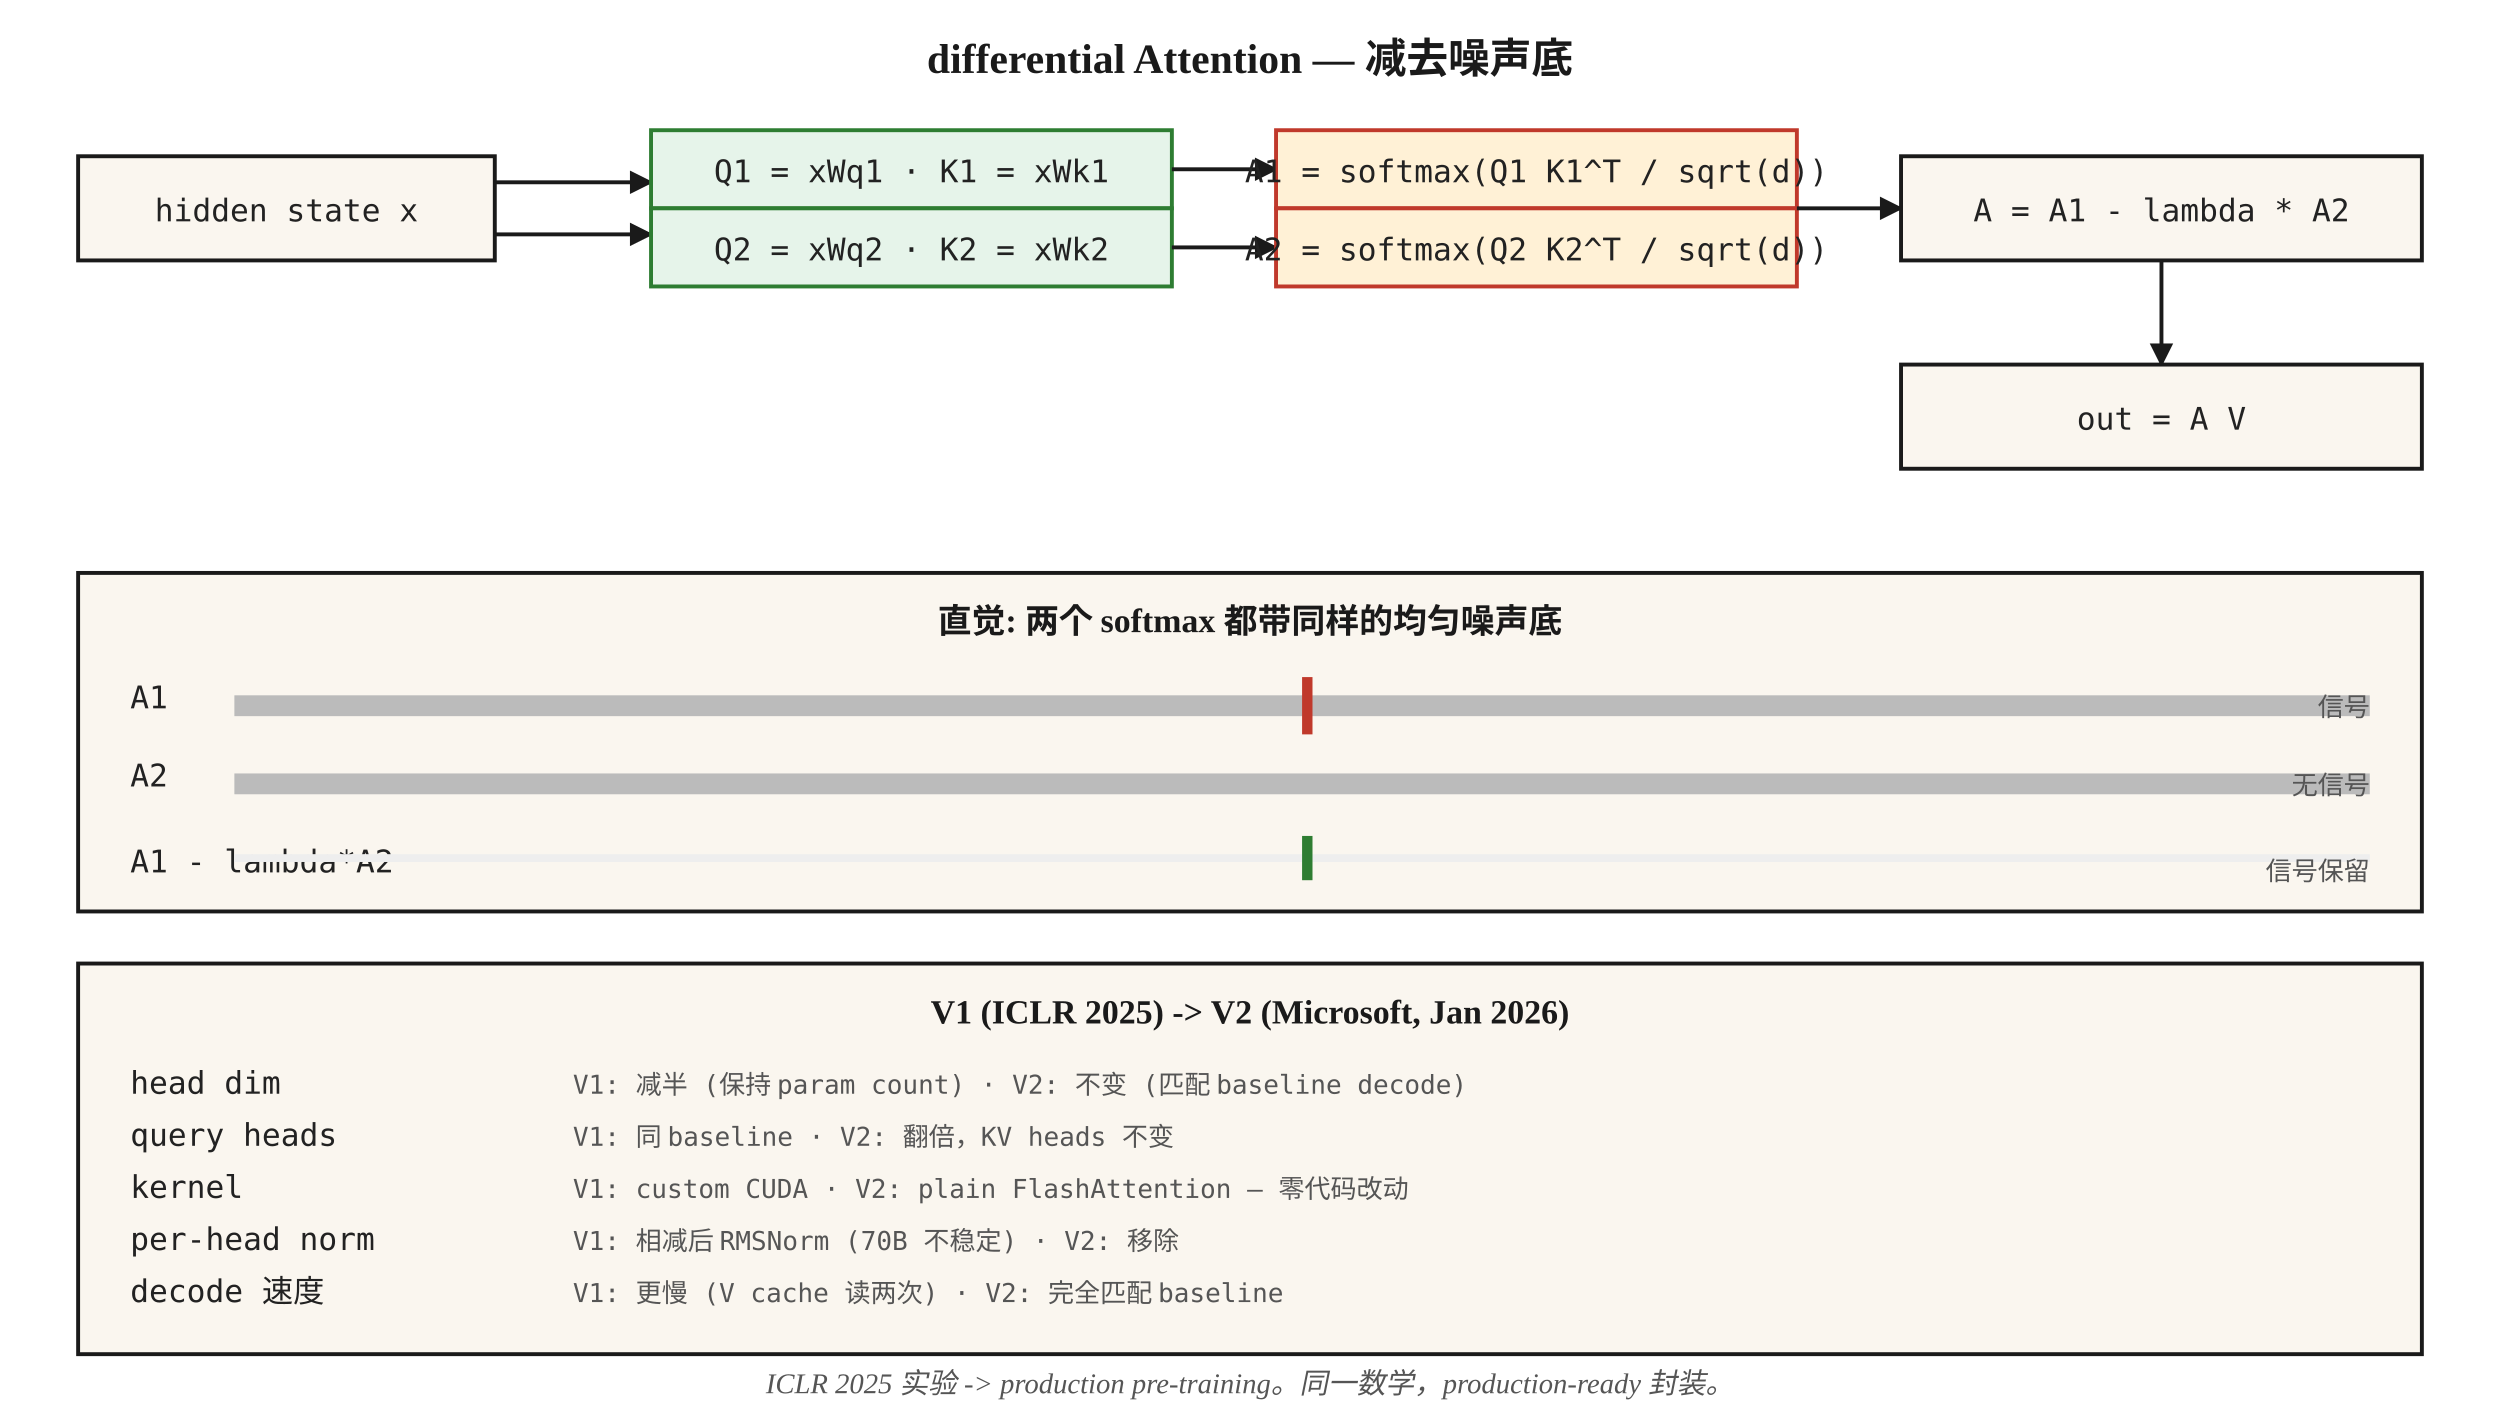
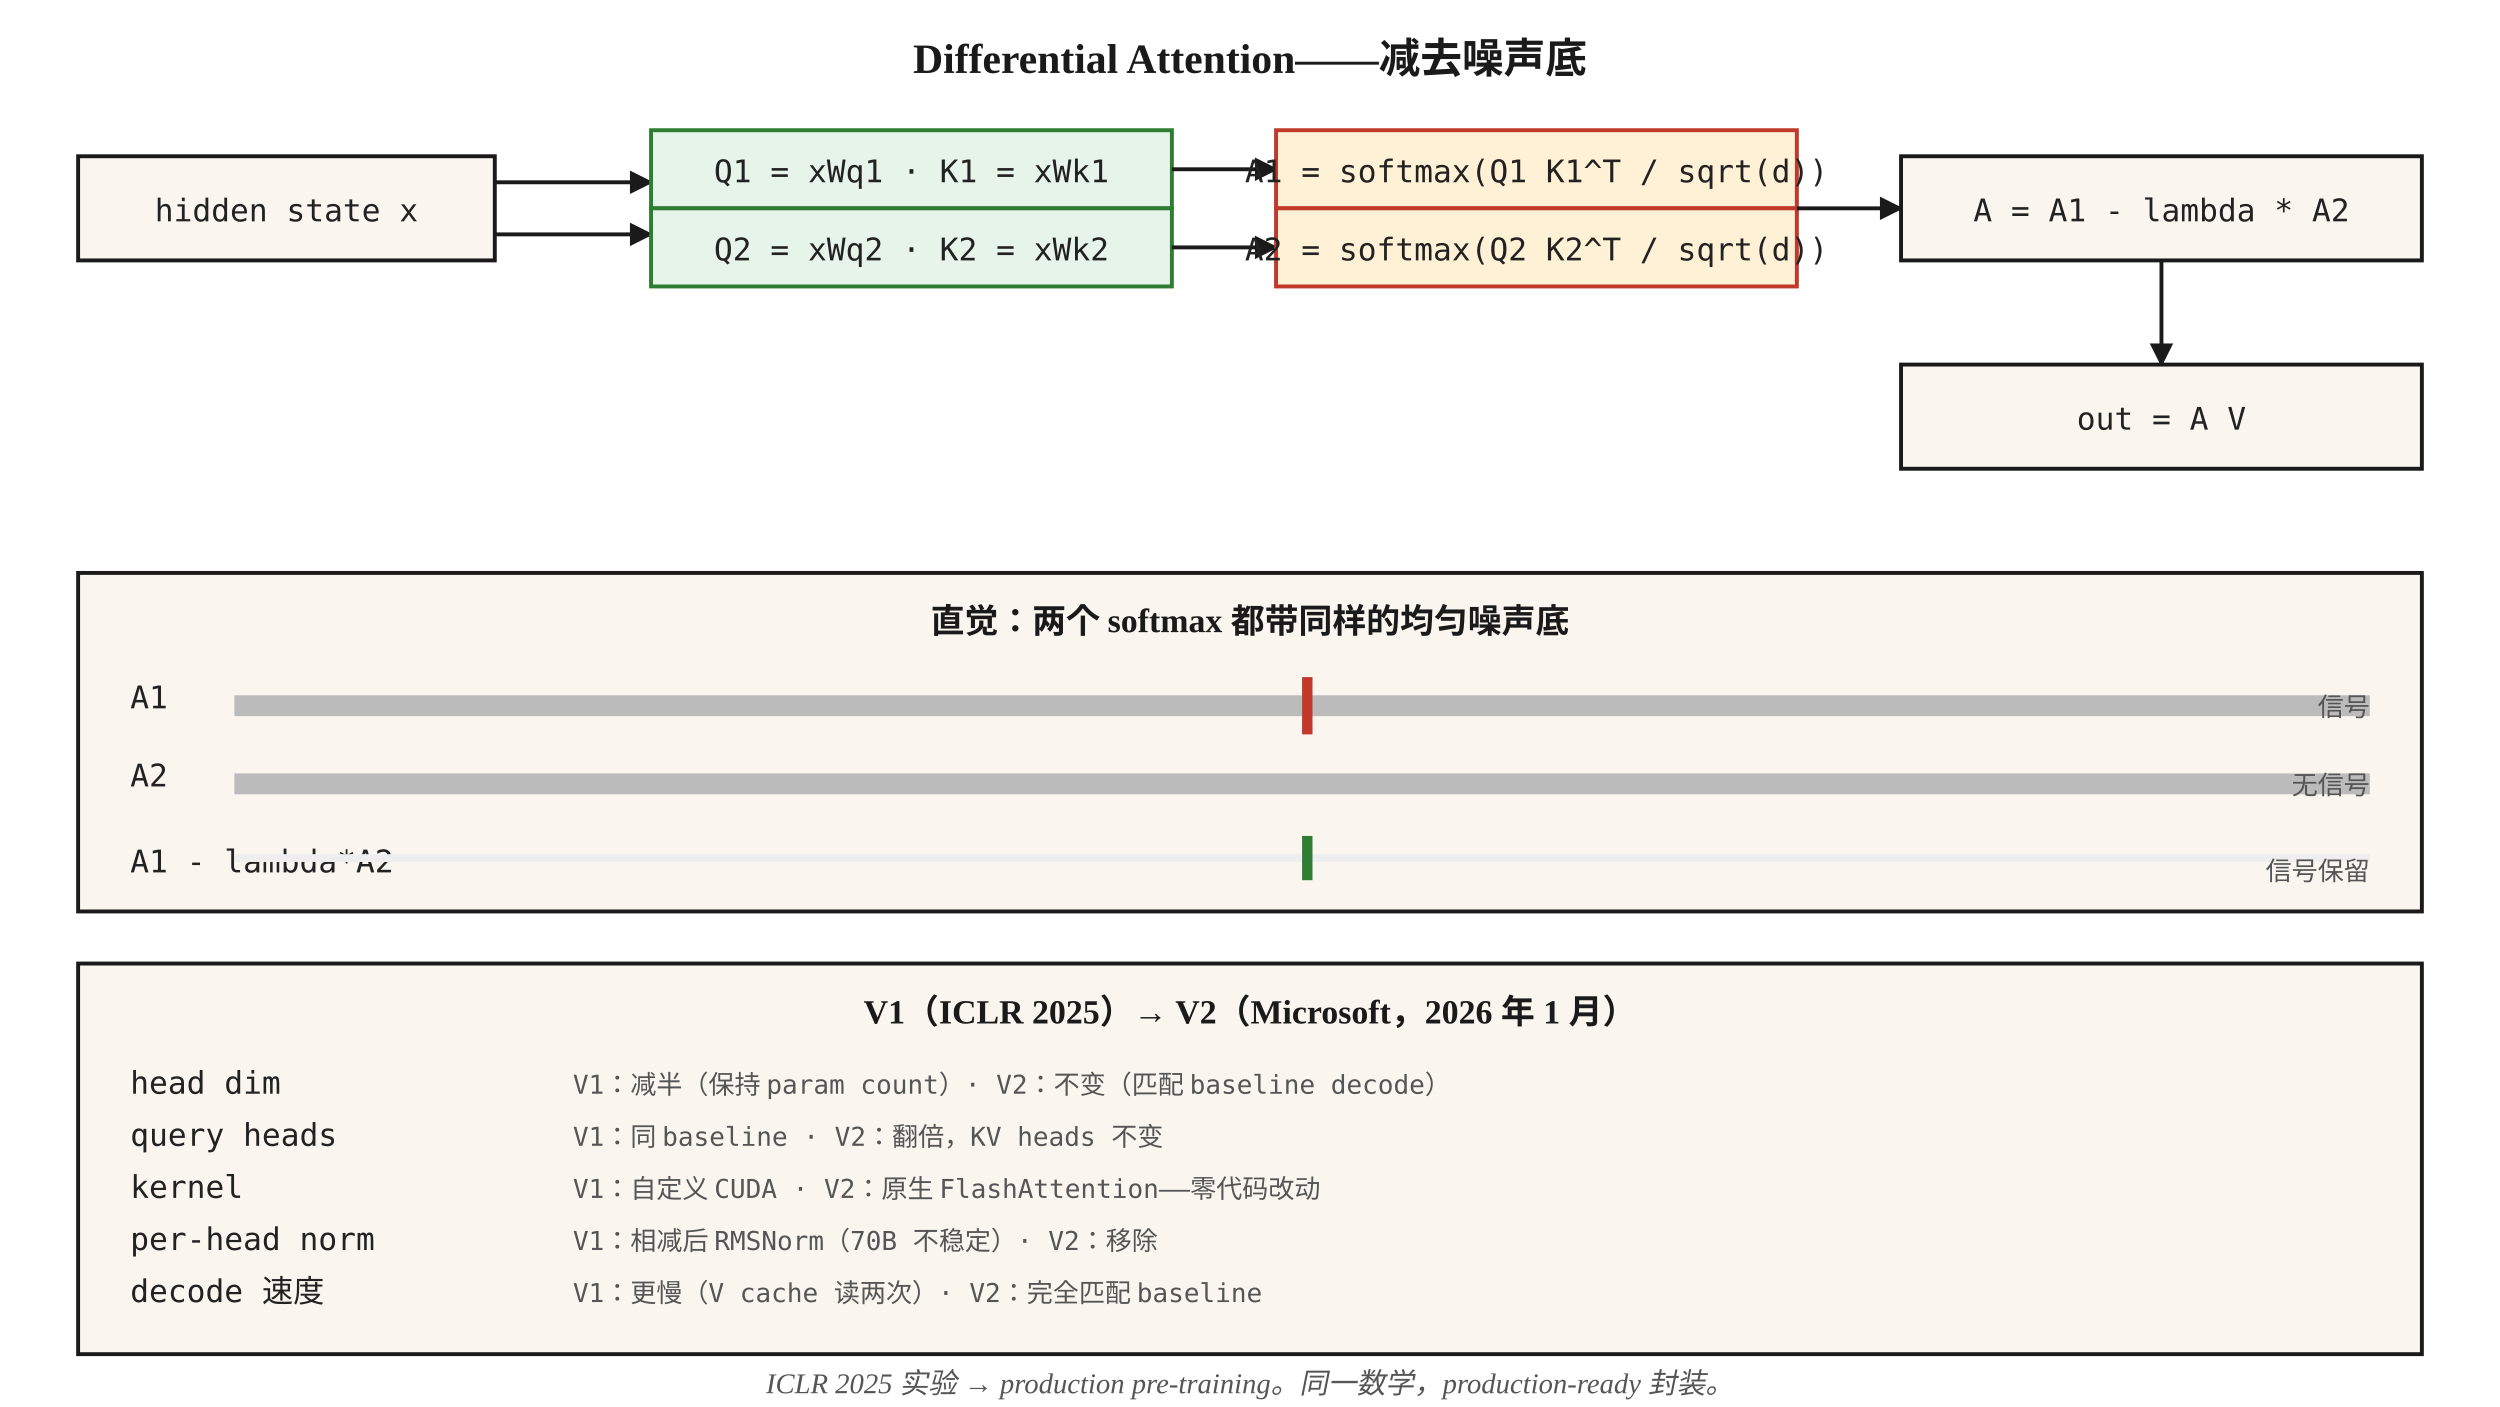
<svg xmlns="http://www.w3.org/2000/svg" viewBox="0 0 960 540" font-family="Georgia, 'Times New Roman', serif">
  <defs>
    <marker id="arrow" viewBox="0 0 10 10" refX="9" refY="5" markerWidth="6" markerHeight="6" orient="auto">
      <path d="M0,0 L10,5 L0,10 z" fill="#1a1a1a" />
    </marker>
    <style>
      .box { fill: #faf6ef; stroke: #1a1a1a; stroke-width: 1.5; }
      .hot { fill: #fff1d6; stroke: #c0392b; stroke-width: 1.5; }
      .cool { fill: #e6f4ea; stroke: #2e7d32; stroke-width: 1.5; }
      .old { fill: #eeeeee; stroke: #888; stroke-width: 1.2; }
      .label { font-size: 13px; font-weight: 600; fill: #1a1a1a; }
      .step { font-size: 12px; font-family: 'Menlo', monospace; fill: #222; }
      .small { font-size: 10px; font-family: 'Menlo', monospace; fill: #555; }
      .caption { font-size: 11px; fill: #555; font-style: italic; }
      .title { font-size: 16px; font-weight: 700; fill: #1a1a1a; }
      .head { font-size: 12px; font-weight: 700; fill: #1a1a1a; }
    </style>
  </defs>
-   <text x="480" y="28" text-anchor="middle" class="title">differential Attention — 减去噪声底</text>
+   <text x="480" y="28" text-anchor="middle" class="title">Differential Attention——减去噪声底</text>
  <rect x="30" y="60" width="160" height="40" class="box" />
  <text x="110" y="85" text-anchor="middle" class="step">hidden state x</text>
  <line x1="190" y1="70" x2="250" y2="70" stroke="#1a1a1a" stroke-width="1.5" marker-end="url(#arrow)" />
  <line x1="190" y1="90" x2="250" y2="90" stroke="#1a1a1a" stroke-width="1.5" marker-end="url(#arrow)" />
  <rect x="250" y="50" width="200" height="30" class="cool" />
  <text x="350" y="70" text-anchor="middle" class="step">Q1 = xWq1 · K1 = xWk1</text>
  <rect x="250" y="80" width="200" height="30" class="cool" />
  <text x="350" y="100" text-anchor="middle" class="step">Q2 = xWq2 · K2 = xWk2</text>
  <line x1="450" y1="65" x2="490" y2="65" stroke="#1a1a1a" stroke-width="1.5" marker-end="url(#arrow)" />
  <line x1="450" y1="95" x2="490" y2="95" stroke="#1a1a1a" stroke-width="1.5" marker-end="url(#arrow)" />
  <rect x="490" y="50" width="200" height="30" class="hot" />
  <text x="590" y="70" text-anchor="middle" class="step">A1 = softmax(Q1 K1^T / sqrt(d))</text>
  <rect x="490" y="80" width="200" height="30" class="hot" />
  <text x="590" y="100" text-anchor="middle" class="step">A2 = softmax(Q2 K2^T / sqrt(d))</text>
  <line x1="690" y1="80" x2="730" y2="80" stroke="#1a1a1a" stroke-width="1.5" marker-end="url(#arrow)" />
  <rect x="730" y="60" width="200" height="40" class="box" />
  <text x="830" y="85" text-anchor="middle" class="step">A = A1 - lambda * A2</text>
  <line x1="830" y1="100" x2="830" y2="140" stroke="#1a1a1a" stroke-width="1.5" marker-end="url(#arrow)" />
  <rect x="730" y="140" width="200" height="40" class="box" />
  <text x="830" y="165" text-anchor="middle" class="step">out = A V</text>
  <rect x="30" y="220" width="900" height="130" class="box" />
-   <text x="480" y="243" text-anchor="middle" class="label">直觉: 两个 softmax 都带同样的均匀噪声底</text>
+   <text x="480" y="243" text-anchor="middle" class="label">直觉：两个 softmax 都带同样的均匀噪声底</text>
  <text x="50" y="272" class="step">A1</text>
  <rect x="90" y="267" width="820" height="8" fill="#bbb" />
  <rect x="500" y="260" width="4" height="22" fill="#c0392b" />
  <text x="910" y="275" class="small" text-anchor="end">信号</text>
  <text x="50" y="302" class="step">A2</text>
  <rect x="90" y="297" width="820" height="8" fill="#bbb" />
  <text x="910" y="305" class="small" text-anchor="end">无信号</text>
  <text x="50" y="335" class="step">A1 - lambda*A2</text>
  <rect x="90" y="328" width="820" height="3" fill="#eee" />
  <rect x="500" y="321" width="4" height="17" fill="#2e7d32" />
  <text x="910" y="338" class="small" text-anchor="end">信号保留</text>
  <rect x="30" y="370" width="900" height="150" class="box" />
-   <text x="480" y="393" text-anchor="middle" class="label">V1 (ICLR 2025) -&gt; V2 (Microsoft, Jan 2026)</text>
+   <text x="480" y="393" text-anchor="middle" class="label">V1（ICLR 2025）→ V2（Microsoft，2026 年 1 月）</text>
  <text x="50" y="420" class="step">head dim</text>
-   <text x="220" y="420" class="small">V1: 减半 (保持 param count)  ·  V2: 不变 (匹配 baseline decode)</text>
+   <text x="220" y="420" class="small">V1：减半（保持 param count）· V2：不变（匹配 baseline decode）</text>
  <text x="50" y="440" class="step">query heads</text>
-   <text x="220" y="440" class="small">V1: 同 baseline  ·  V2: 翻倍，KV heads 不变</text>
+   <text x="220" y="440" class="small">V1：同 baseline · V2：翻倍，KV heads 不变</text>
  <text x="50" y="460" class="step">kernel</text>
-   <text x="220" y="460" class="small">V1: custom CUDA  ·  V2: plain FlashAttention — 零代码改动</text>
+   <text x="220" y="460" class="small">V1：自定义 CUDA · V2：原生 FlashAttention——零代码改动</text>
  <text x="50" y="480" class="step">per-head norm</text>
-   <text x="220" y="480" class="small">V1: 相减后 RMSNorm (70B 不稳定)  ·  V2: 移除</text>
+   <text x="220" y="480" class="small">V1：相减后 RMSNorm（70B 不稳定）· V2：移除</text>
  <text x="50" y="500" class="step">decode 速度</text>
-   <text x="220" y="500" class="small">V1: 更慢 (V cache 读两次)  ·  V2: 完全匹配 baseline</text>
-   <text x="480" y="535" text-anchor="middle" class="caption">ICLR 2025 实验 -&gt; production pre-training。同一数学，production-ready 封装。</text>
+   <text x="220" y="500" class="small">V1：更慢（V cache 读两次）· V2：完全匹配 baseline</text>
+   <text x="480" y="535" text-anchor="middle" class="caption">ICLR 2025 实验 → production pre-training。同一数学，production-ready 封装。</text>
</svg>
